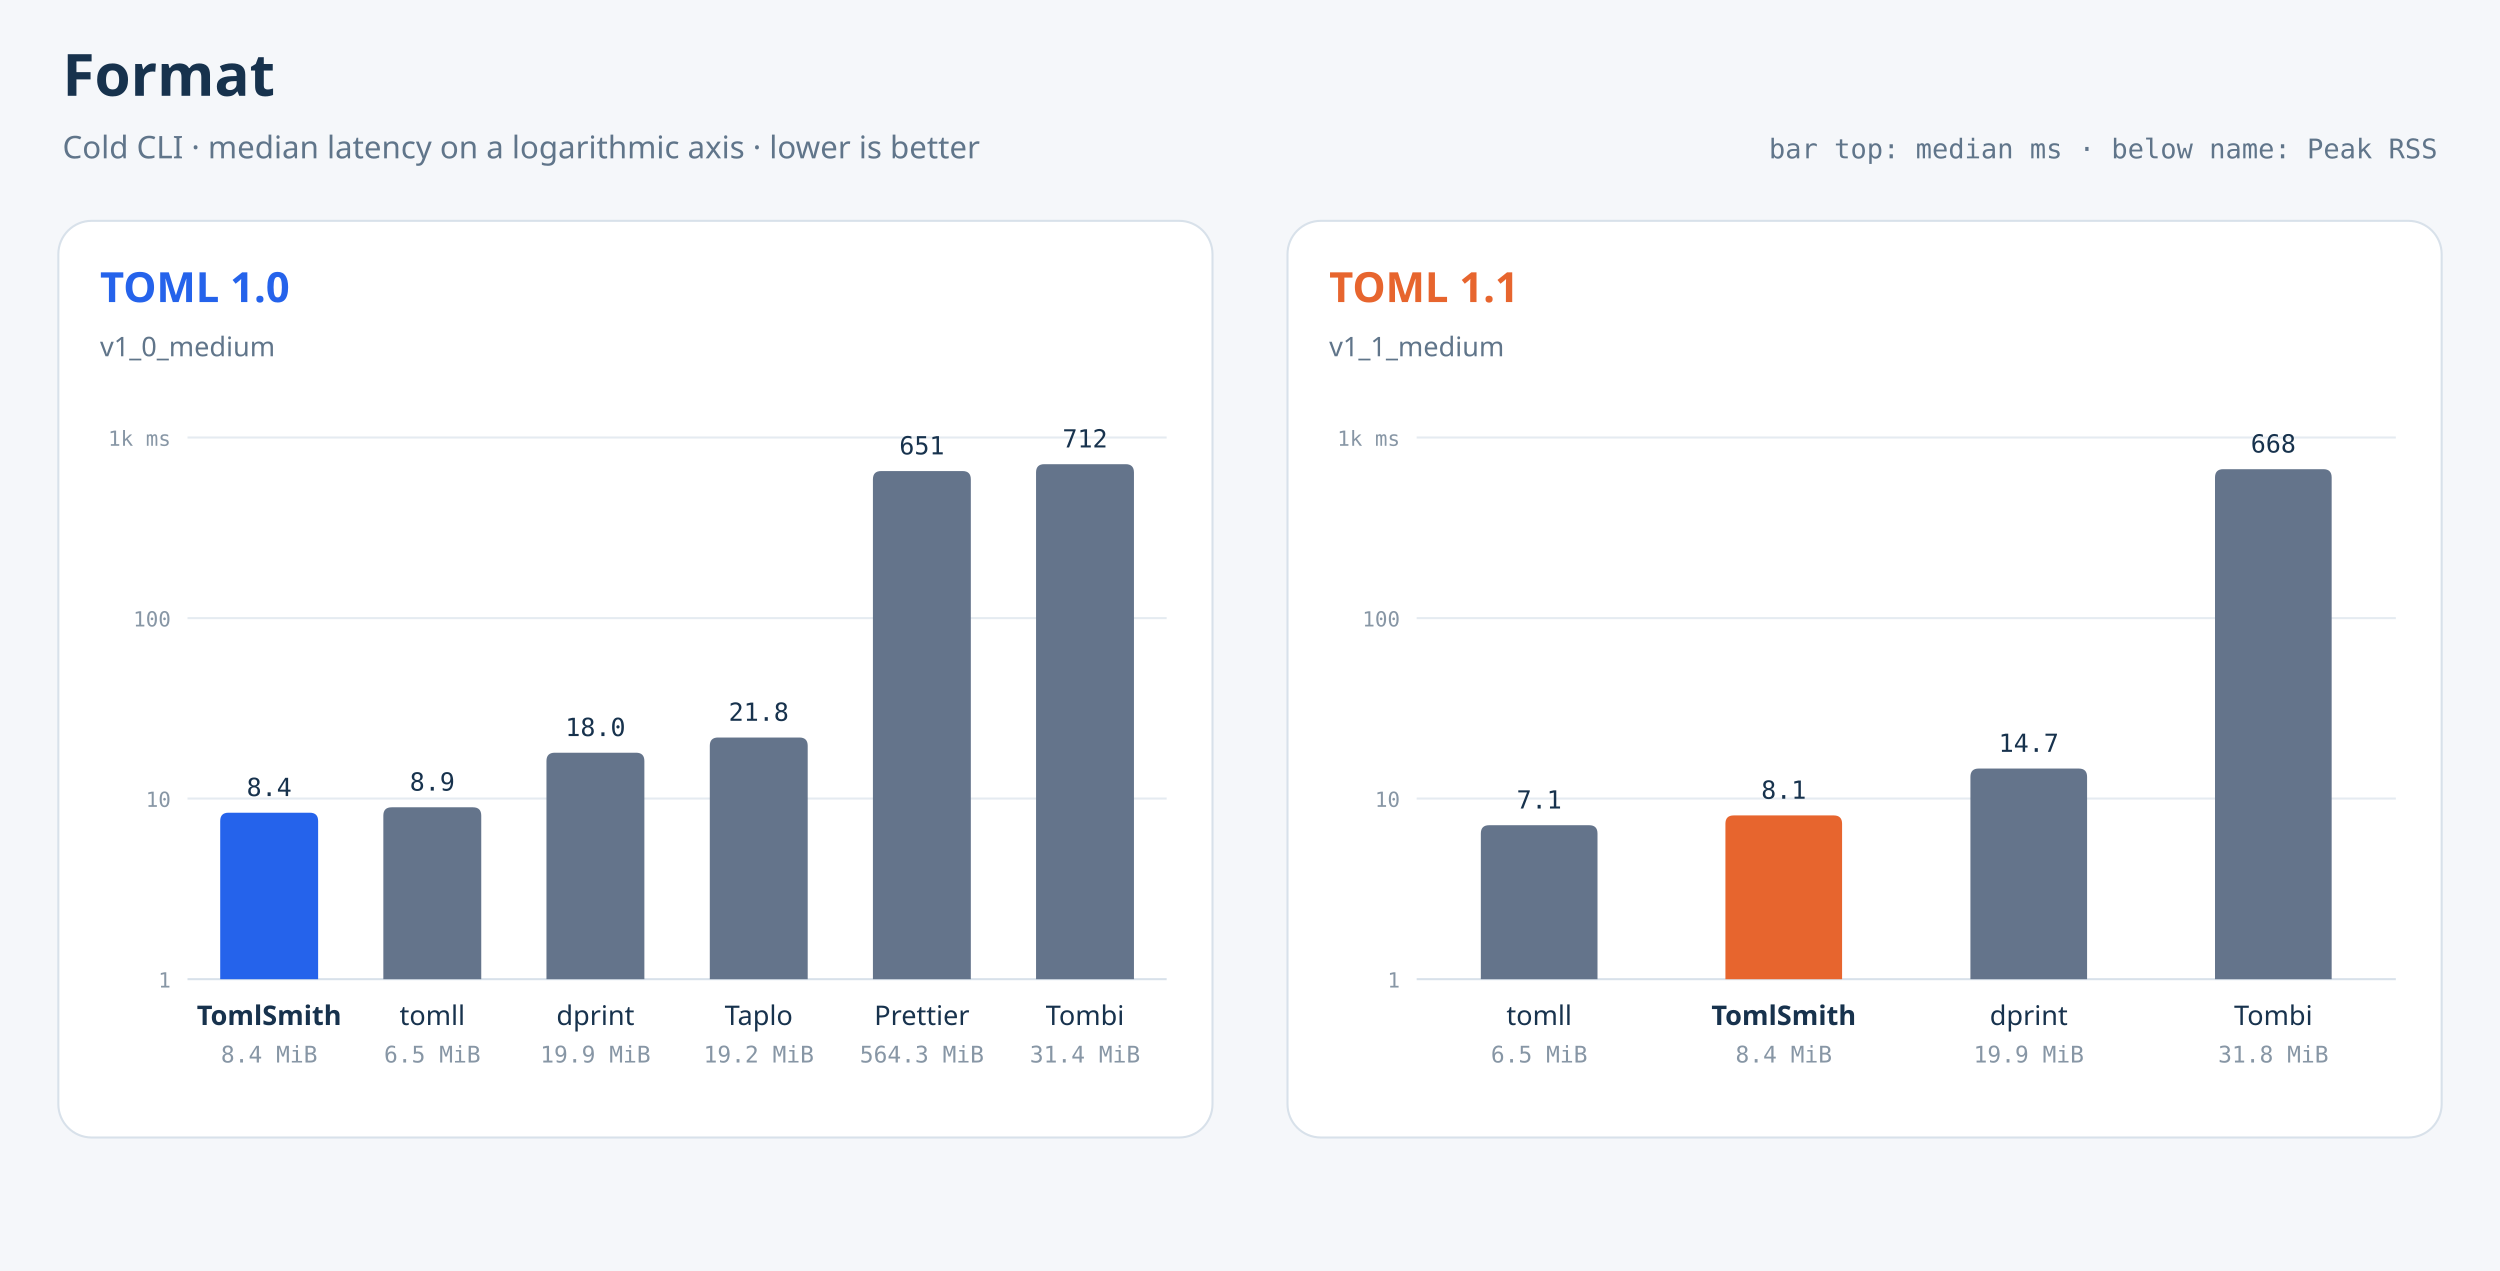
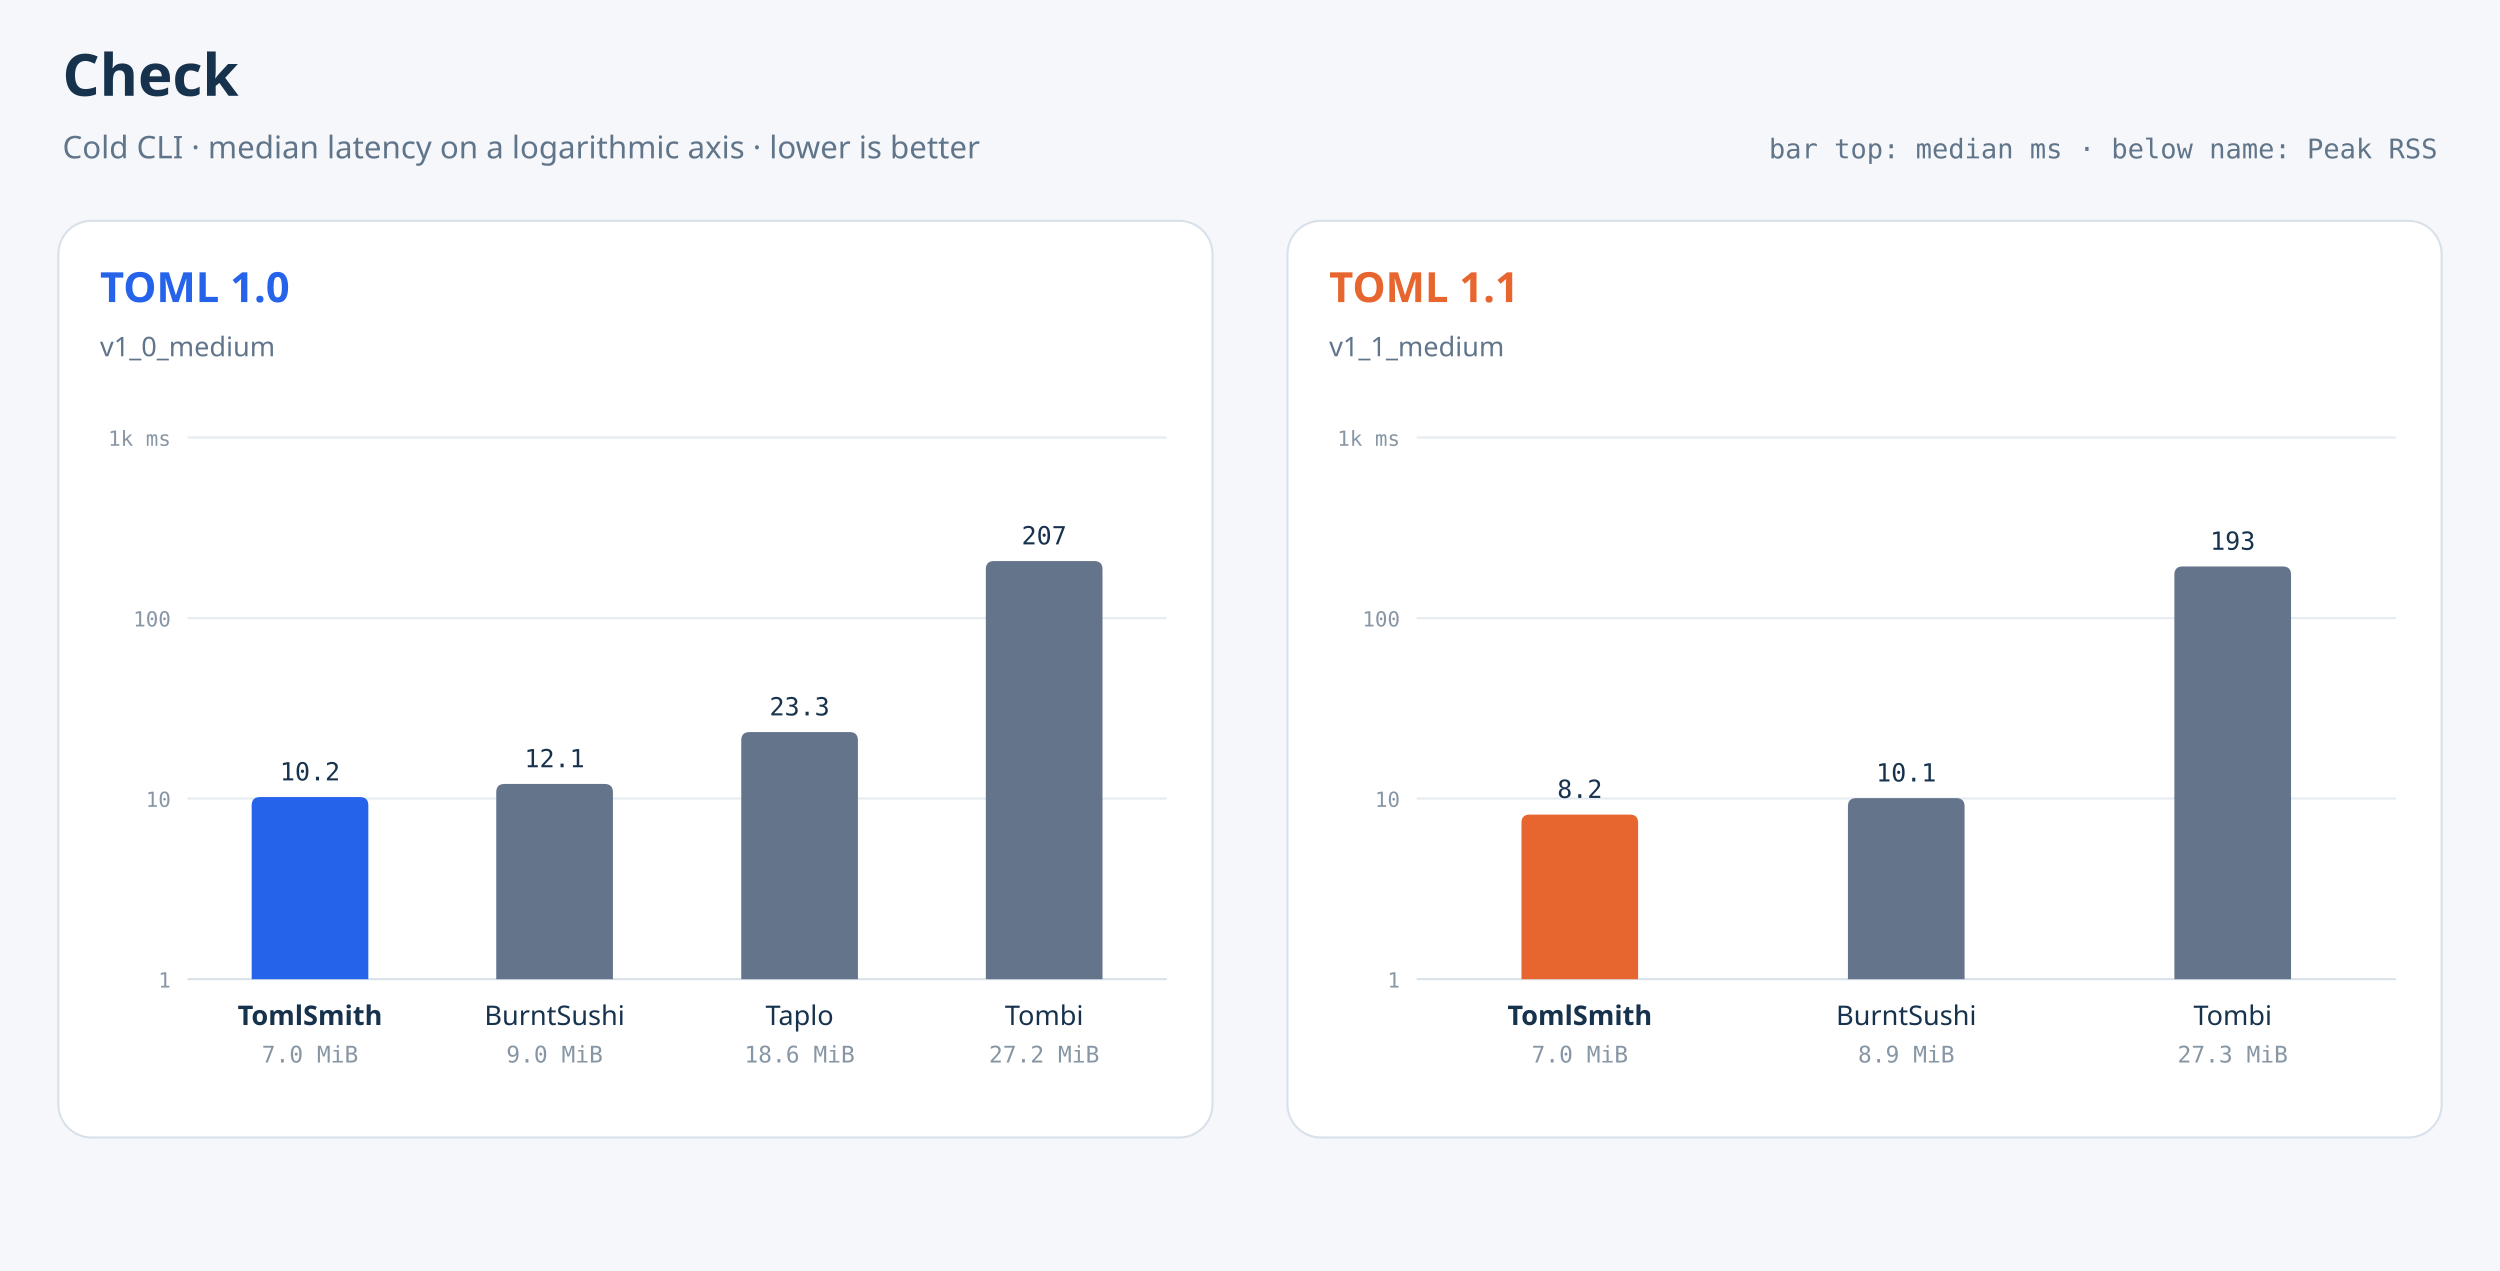
<svg xmlns="http://www.w3.org/2000/svg" width="1200" height="610" viewBox="0 0 1200 610" role="img" aria-labelledby="title desc">
  <rect width="1200" height="610" fill="#f5f7fa" />
-   <text x="30" y="46" fill="#17324d" font-family="ui-sans-serif, system-ui, sans-serif" font-size="28" font-weight="700">Format</text>
+   <text x="30" y="46" fill="#17324d" font-family="ui-sans-serif, system-ui, sans-serif" font-size="28" font-weight="700">Check</text>
  <text x="30" y="76" fill="#60758a" font-family="ui-sans-serif, system-ui, sans-serif" font-size="15">Cold CLI · median latency on a logarithmic axis · lower is better</text>
  <text x="1170" y="76" fill="#60758a" font-family="ui-monospace, SFMono-Regular, monospace" font-size="13" text-anchor="end">bar top: median ms · below name: Peak RSS</text>
  <rect x="28" y="106" width="554" height="440" rx="16" fill="#ffffff" stroke="#d8e1ea" />
  <text x="48" y="145" fill="#2563eb" font-family="ui-sans-serif, system-ui, sans-serif" font-size="20" font-weight="700">TOML 1.0</text>
  <text x="48" y="171" fill="#60758a" font-family="ui-sans-serif, system-ui, sans-serif" font-size="13">v1_0_medium</text>
  <g stroke-width="1">
    <line x1="90" y1="470.0" x2="560" y2="470.0" stroke="#d8e1ea" />
    <line x1="90" y1="383.3" x2="560" y2="383.3" stroke="#e5ebf1" />
    <line x1="90" y1="296.7" x2="560" y2="296.7" stroke="#e5ebf1" />
    <line x1="90" y1="210.0" x2="560" y2="210.0" stroke="#e5ebf1" />
  </g>
  <g fill="#8796a5" font-family="ui-monospace, SFMono-Regular, monospace" font-size="10" text-anchor="end">
    <text x="82" y="474.0">1</text>
    <text x="82" y="387.3">10</text>
    <text x="82" y="300.7">100</text>
    <text x="82" y="214.0">1k ms</text>
  </g>
  <g>
-     <path d="M105.7,470 L105.7,394.1 Q105.7,390.1 109.7,390.1 L148.7,390.1 Q152.7,390.1 152.7,394.1 L152.7,470 Z" fill="#2563eb" />
-     <path d="M184.0,470 L184.0,391.5 Q184.0,387.5 188.0,387.5 L227.0,387.5 Q231.0,387.5 231.0,391.5 L231.0,470 Z" fill="#64748b" />
-     <path d="M262.3,470 L262.3,365.3 Q262.3,361.3 266.3,361.3 L305.3,361.3 Q309.3,361.3 309.3,365.3 L309.3,470 Z" fill="#64748b" />
-     <path d="M340.7,470 L340.7,358.0 Q340.7,354.0 344.7,354.0 L383.7,354.0 Q387.7,354.0 387.7,358.0 L387.7,470 Z" fill="#64748b" />
-     <path d="M419.0,470 L419.0,230.1 Q419.0,226.1 423.0,226.1 L462.0,226.1 Q466.0,226.1 466.0,230.1 L466.0,470 Z" fill="#64748b" />
-     <path d="M497.3,470 L497.3,226.8 Q497.3,222.8 501.3,222.8 L540.3,222.8 Q544.3,222.8 544.3,226.8 L544.3,470 Z" fill="#64748b" />
+     <path d="M120.8,470 L120.8,386.6 Q120.8,382.6 124.8,382.6 L172.8,382.6 Q176.8,382.6 176.8,386.6 L176.8,470 Z" fill="#2563eb" />
+     <path d="M238.2,470 L238.2,380.3 Q238.2,376.3 242.2,376.3 L290.2,376.3 Q294.2,376.3 294.2,380.3 L294.2,470 Z" fill="#64748b" />
+     <path d="M355.8,470 L355.8,355.4 Q355.8,351.4 359.8,351.4 L407.8,351.4 Q411.8,351.4 411.8,355.4 L411.8,470 Z" fill="#64748b" />
+     <path d="M473.2,470 L473.2,273.3 Q473.2,269.3 477.2,269.3 L525.2,269.3 Q529.2,269.3 529.2,273.3 L529.2,470 Z" fill="#64748b" />
  </g>
  <g fill="#17324d" font-family="ui-monospace, SFMono-Regular, monospace" font-size="12" text-anchor="middle">
-     <text x="129.2" y="382.1">8.4</text>
-     <text x="207.5" y="379.5">8.9</text>
-     <text x="285.8" y="353.3">18.0</text>
-     <text x="364.2" y="346.0">21.8</text>
-     <text x="442.5" y="218.1">651</text>
-     <text x="520.8" y="214.8">712</text>
+     <text x="148.8" y="374.6">10.2</text>
+     <text x="266.2" y="368.3">12.1</text>
+     <text x="383.8" y="343.4">23.3</text>
+     <text x="501.2" y="261.3">207</text>
  </g>
  <g fill="#17324d" font-family="ui-sans-serif, system-ui, sans-serif" font-size="13" text-anchor="middle">
-     <text x="129.2" y="492" font-weight="700">TomlSmith</text>
-     <text x="207.5" y="492">tomll</text>
-     <text x="285.8" y="492">dprint</text>
-     <text x="364.2" y="492">Taplo</text>
-     <text x="442.5" y="492">Prettier</text>
-     <text x="520.8" y="492">Tombi</text>
+     <text x="148.8" y="492" font-weight="700">TomlSmith</text>
+     <text x="266.2" y="492">BurntSushi</text>
+     <text x="383.8" y="492">Taplo</text>
+     <text x="501.2" y="492">Tombi</text>
  </g>
  <g fill="#8796a5" font-family="ui-monospace, SFMono-Regular, monospace" font-size="11" text-anchor="middle">
-     <text x="129.2" y="510">8.4 MiB</text>
-     <text x="207.5" y="510">6.5 MiB</text>
-     <text x="285.8" y="510">19.9 MiB</text>
-     <text x="364.2" y="510">19.2 MiB</text>
-     <text x="442.5" y="510">564.3 MiB</text>
-     <text x="520.8" y="510">31.4 MiB</text>
+     <text x="148.8" y="510">7.0 MiB</text>
+     <text x="266.2" y="510">9.0 MiB</text>
+     <text x="383.8" y="510">18.6 MiB</text>
+     <text x="501.2" y="510">27.2 MiB</text>
  </g>
  <rect x="618" y="106" width="554" height="440" rx="16" fill="#ffffff" stroke="#d8e1ea" />
  <text x="638" y="145" fill="#e7652e" font-family="ui-sans-serif, system-ui, sans-serif" font-size="20" font-weight="700">TOML 1.1</text>
  <text x="638" y="171" fill="#60758a" font-family="ui-sans-serif, system-ui, sans-serif" font-size="13">v1_1_medium</text>
  <g stroke-width="1">
    <line x1="680" y1="470.0" x2="1150" y2="470.0" stroke="#d8e1ea" />
    <line x1="680" y1="383.3" x2="1150" y2="383.3" stroke="#e5ebf1" />
    <line x1="680" y1="296.7" x2="1150" y2="296.7" stroke="#e5ebf1" />
    <line x1="680" y1="210.0" x2="1150" y2="210.0" stroke="#e5ebf1" />
  </g>
  <g fill="#8796a5" font-family="ui-monospace, SFMono-Regular, monospace" font-size="10" text-anchor="end">
    <text x="672" y="474.0">1</text>
    <text x="672" y="387.3">10</text>
    <text x="672" y="300.7">100</text>
    <text x="672" y="214.0">1k ms</text>
  </g>
  <g>
-     <path d="M710.8,470 L710.8,400.1 Q710.8,396.1 714.8,396.1 L762.8,396.1 Q766.8,396.1 766.8,400.1 L766.8,470 Z" fill="#64748b" />
-     <path d="M828.2,470 L828.2,395.4 Q828.2,391.4 832.2,391.4 L880.2,391.4 Q884.2,391.4 884.2,395.4 L884.2,470 Z" fill="#e7652e" />
-     <path d="M945.8,470 L945.8,372.9 Q945.8,368.9 949.8,368.9 L997.8,368.9 Q1001.8,368.9 1001.8,372.9 L1001.8,470 Z" fill="#64748b" />
-     <path d="M1063.2,470 L1063.2,229.2 Q1063.2,225.2 1067.2,225.2 L1115.2,225.2 Q1119.2,225.2 1119.2,229.2 L1119.2,470 Z" fill="#64748b" />
+     <path d="M730.3,470 L730.3,395.0 Q730.3,391.0 734.3,391.0 L782.3,391.0 Q786.3,391.0 786.3,395.0 L786.3,470 Z" fill="#e7652e" />
+     <path d="M887.0,470 L887.0,387.1 Q887.0,383.1 891.0,383.1 L939.0,383.1 Q943.0,383.1 943.0,387.1 L943.0,470 Z" fill="#64748b" />
+     <path d="M1043.7,470 L1043.7,275.9 Q1043.7,271.9 1047.7,271.9 L1095.7,271.9 Q1099.7,271.9 1099.7,275.9 L1099.7,470 Z" fill="#64748b" />
  </g>
  <g fill="#17324d" font-family="ui-monospace, SFMono-Regular, monospace" font-size="12" text-anchor="middle">
-     <text x="738.8" y="388.1">7.1</text>
-     <text x="856.2" y="383.4">8.1</text>
-     <text x="973.8" y="360.9">14.7</text>
-     <text x="1091.2" y="217.2">668</text>
+     <text x="758.3" y="383.0">8.2</text>
+     <text x="915.0" y="375.1">10.1</text>
+     <text x="1071.7" y="263.9">193</text>
  </g>
  <g fill="#17324d" font-family="ui-sans-serif, system-ui, sans-serif" font-size="13" text-anchor="middle">
-     <text x="738.8" y="492">tomll</text>
-     <text x="856.2" y="492" font-weight="700">TomlSmith</text>
-     <text x="973.8" y="492">dprint</text>
-     <text x="1091.2" y="492">Tombi</text>
+     <text x="758.3" y="492" font-weight="700">TomlSmith</text>
+     <text x="915.0" y="492">BurntSushi</text>
+     <text x="1071.7" y="492">Tombi</text>
  </g>
  <g fill="#8796a5" font-family="ui-monospace, SFMono-Regular, monospace" font-size="11" text-anchor="middle">
-     <text x="738.8" y="510">6.5 MiB</text>
-     <text x="856.2" y="510">8.4 MiB</text>
-     <text x="973.8" y="510">19.9 MiB</text>
-     <text x="1091.2" y="510">31.8 MiB</text>
+     <text x="758.3" y="510">7.0 MiB</text>
+     <text x="915.0" y="510">8.9 MiB</text>
+     <text x="1071.7" y="510">27.3 MiB</text>
  </g>
</svg>
